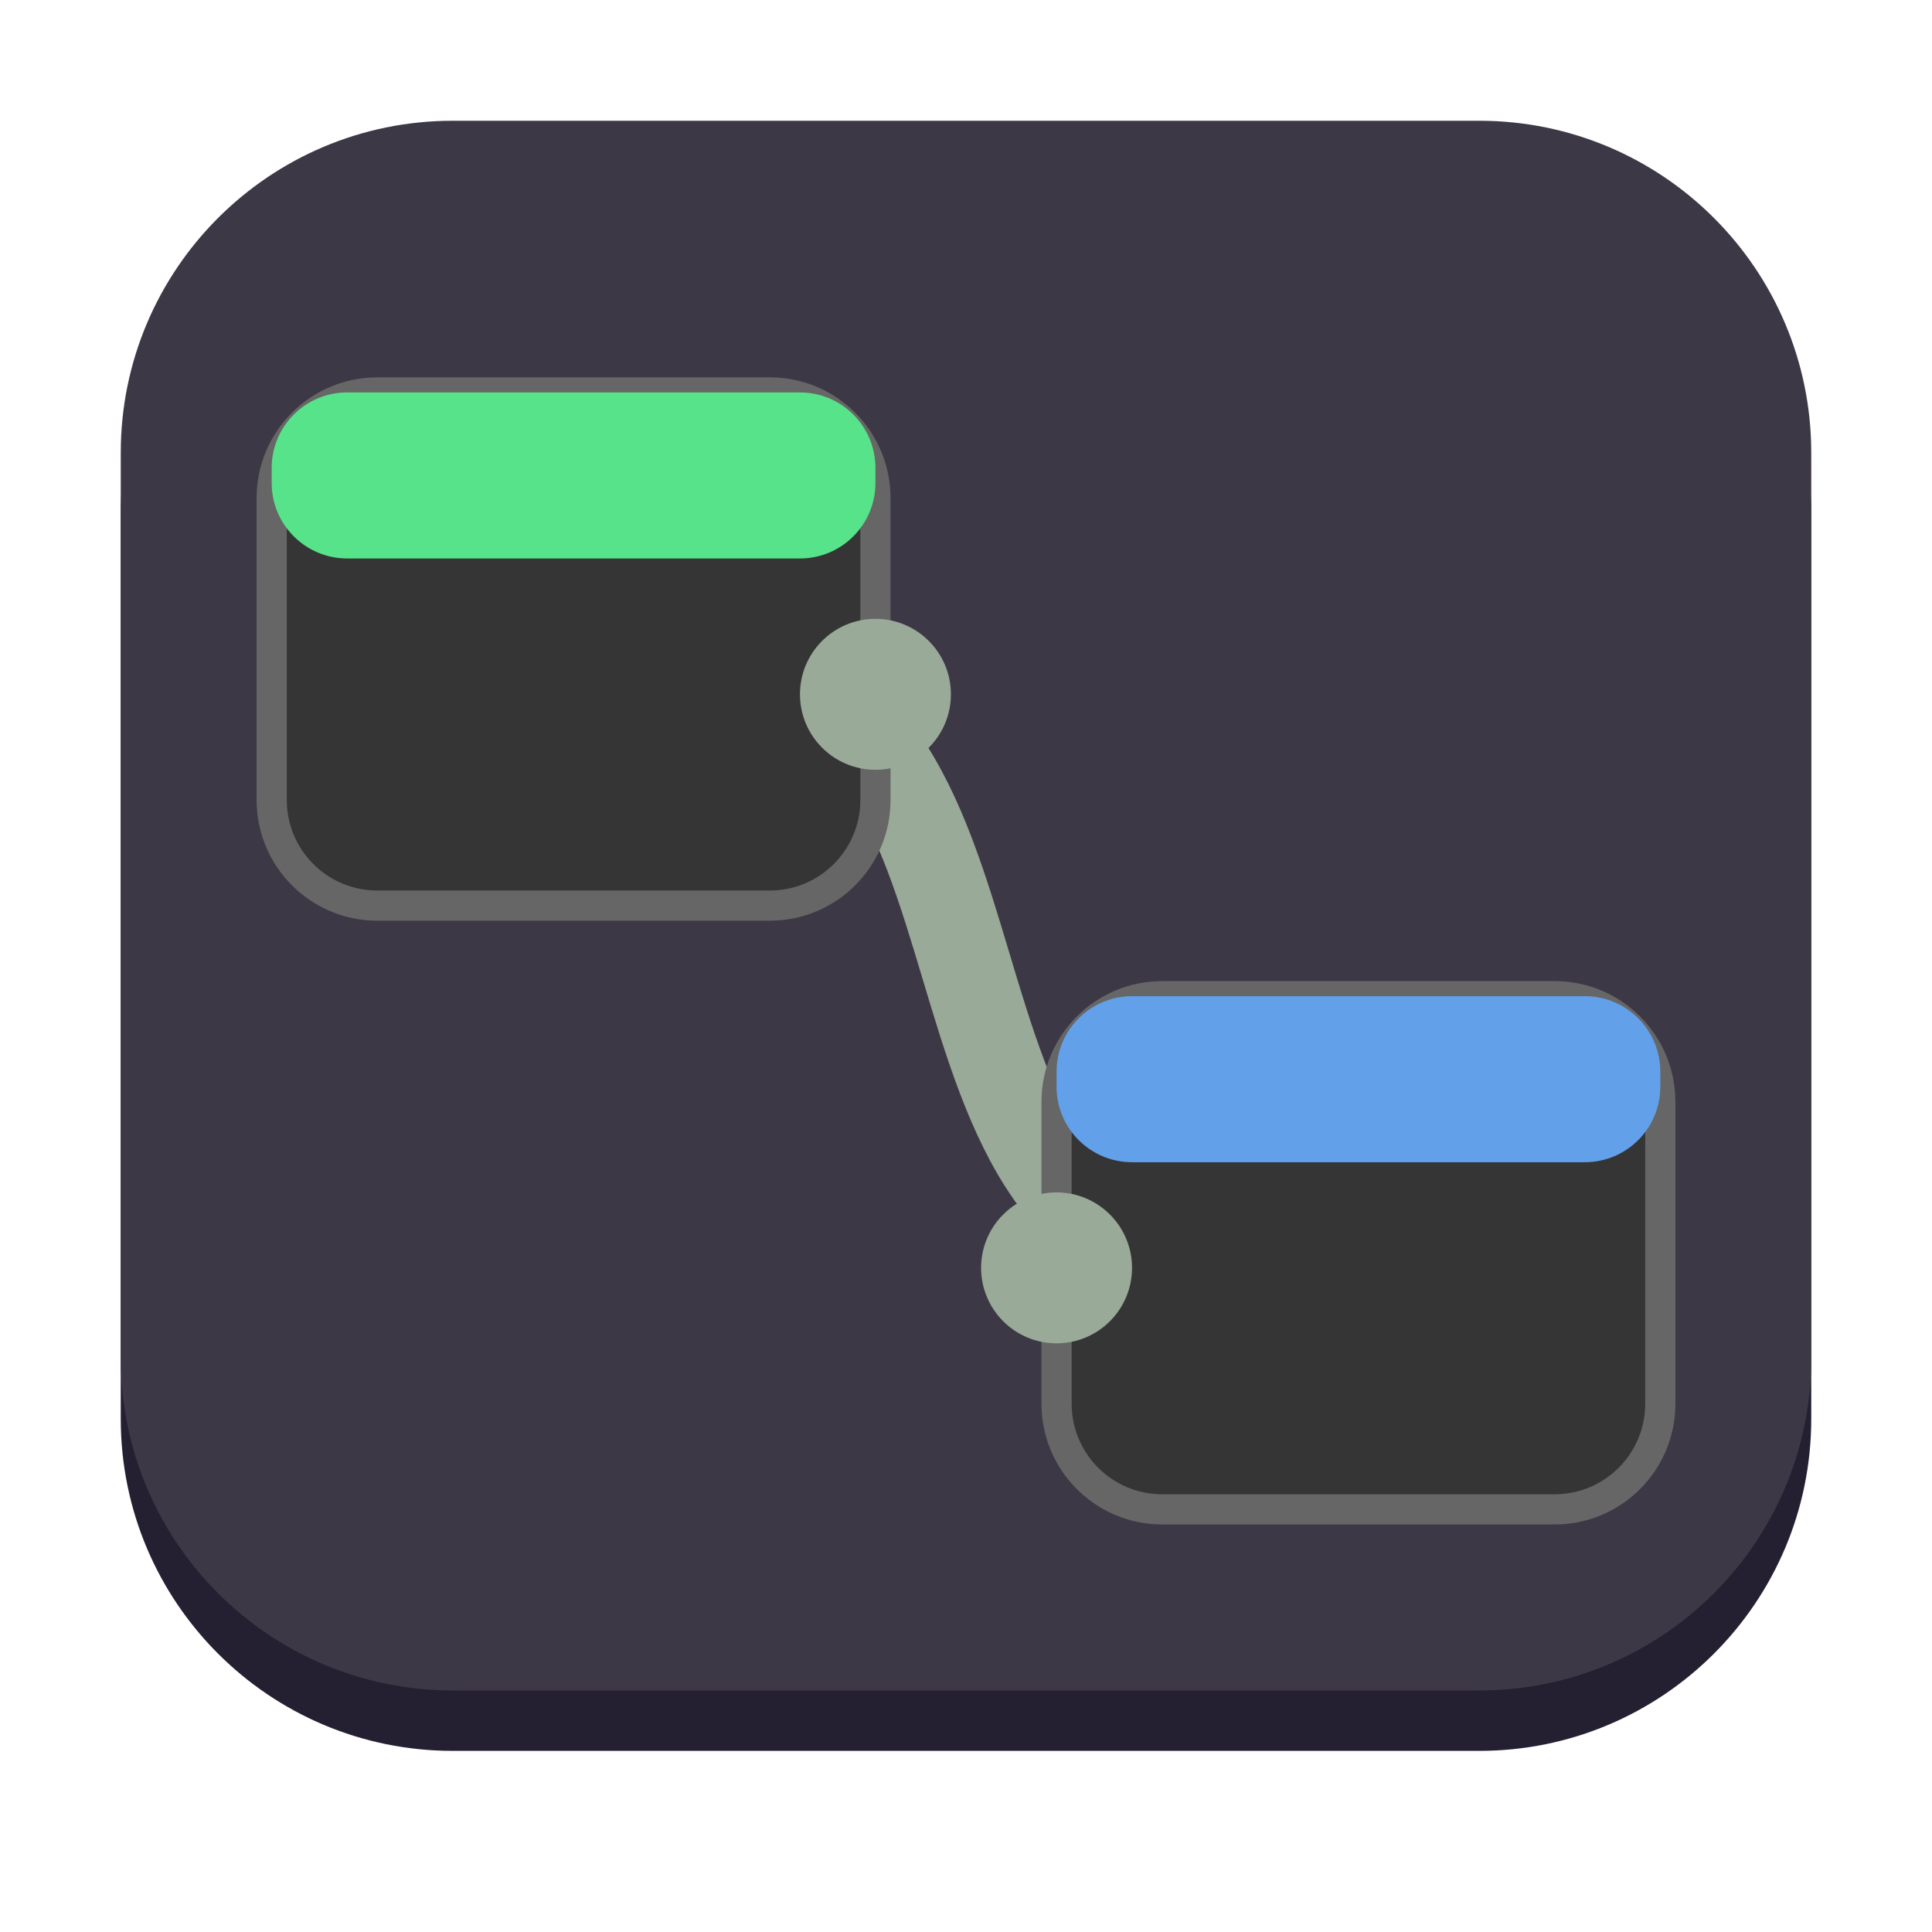
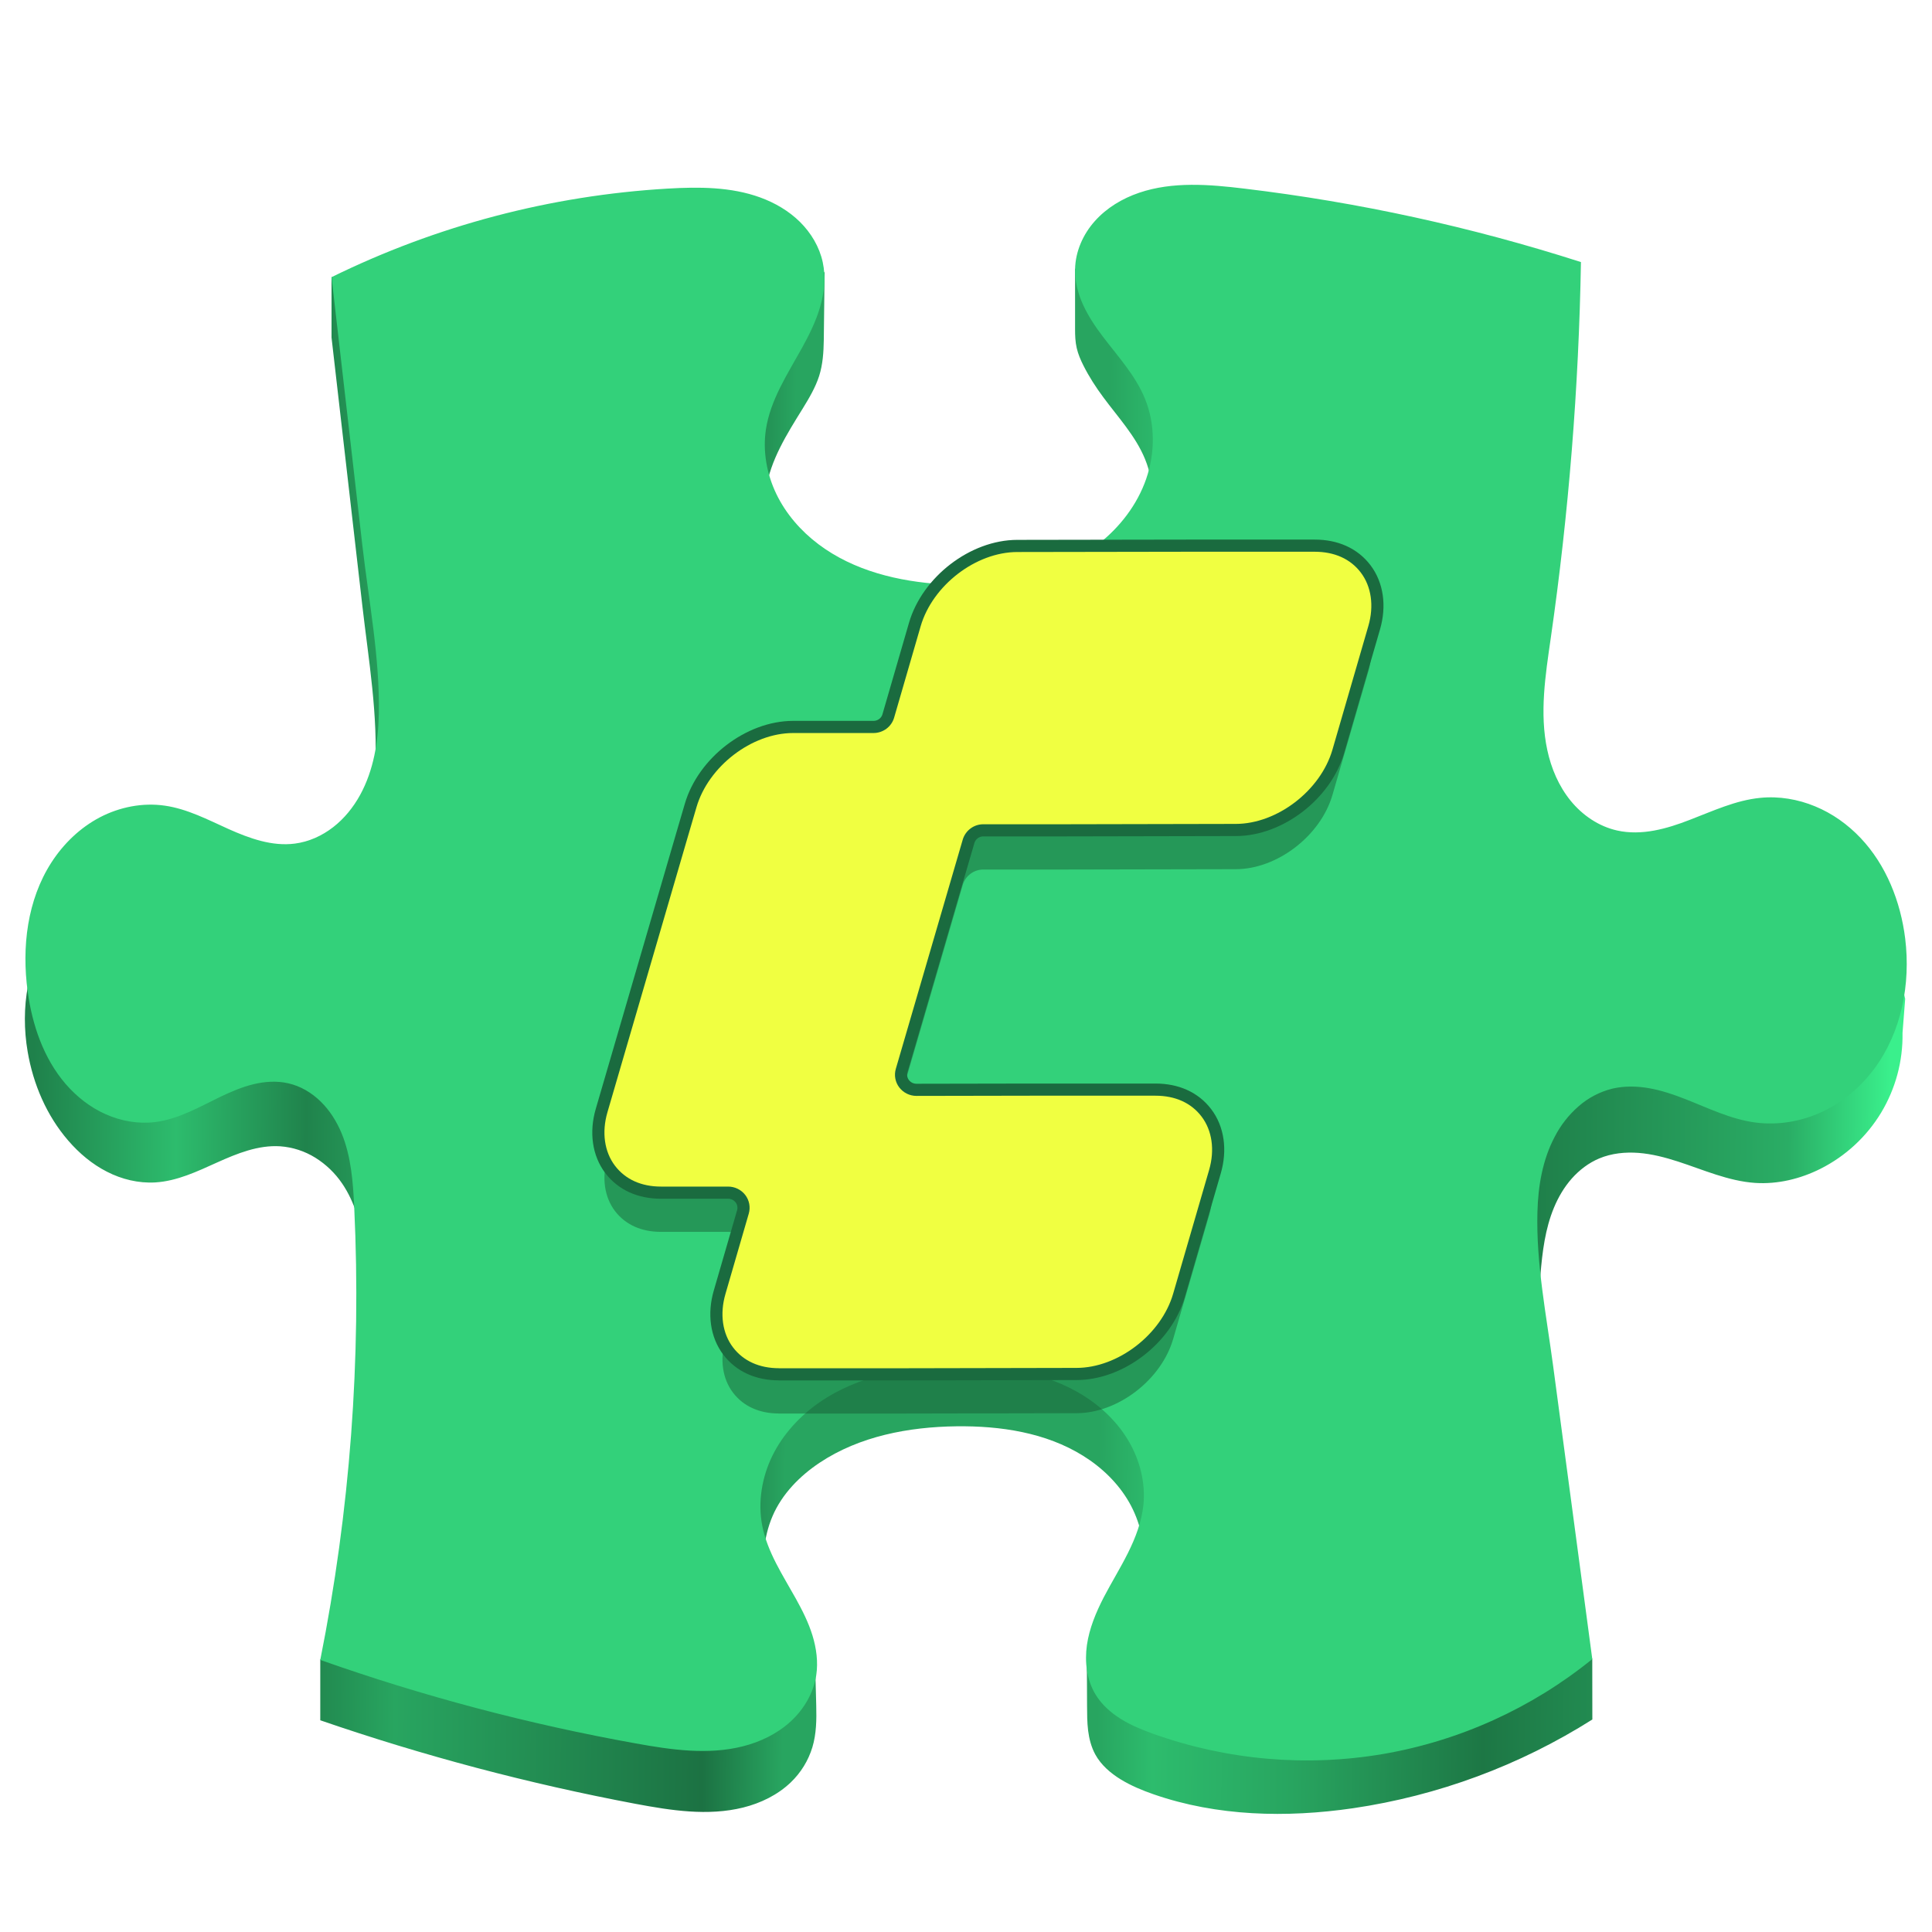
<svg xmlns="http://www.w3.org/2000/svg" width="128" height="128" viewBox="0 0 128 128">
-   <rect x="8" y="12" width="112" height="104" rx="22" fill="#241f31" />
-   <rect x="8" y="8" width="112" height="104" rx="22" fill="#3d3846" />
-   <path d="M46 44 C 70 44, 58 84, 82 84" fill="none" stroke="#99aa99" stroke-width="6" stroke-linecap="round" />
-   <rect x="18" y="26" width="40" height="34" rx="7" fill="#353535" stroke="#666" stroke-width="2" />
-   <rect x="18" y="26" width="40" height="11" rx="5" fill="#57e389" />
-   <rect x="70" y="66" width="40" height="34" rx="7" fill="#353535" stroke="#666" stroke-width="2" />
-   <rect x="70" y="66" width="40" height="11" rx="5" fill="#62a0ea" />
-   <circle cx="58" cy="46" r="5" fill="#99aa99" />
-   <circle cx="70" cy="84" r="5" fill="#99aa99" />
+   <defs>
+     <linearGradient id="a" x1="10.23" x2="133.24" y1="87.43" y2="88.679" gradientTransform="translate(-8 -16)" gradientUnits="userSpaceOnUse">
+       <stop stop-color="#1f814b" offset="0" />
+       <stop stop-color="#2dbc6d" offset="0.077" />
+       <stop stop-color="#20834c" offset="0.147" />
+       <stop stop-color="#28a560" offset="0.198" />
+       <stop stop-color="#1c7243" offset="0.364" />
+       <stop stop-color="#28a560" offset="0.407" />
+       <stop stop-color="#28a560" offset="0.493" />
+       <stop stop-color="#28a560" offset="0.576" />
+       <stop stop-color="#2dbc6d" offset="0.606" />
+       <stop stop-color="#28a560" offset="0.681" />
+       <stop stop-color="#1d7745" offset="0.784" />
+       <stop stop-color="#2aad65" offset="0.945" />
+       <stop stop-color="#3af08c" offset="1" />
+     </linearGradient>
+   </defs>
+   <path d="M21.965 18.363v4l2.039 17.75c.418 3.637 1.055 7.282.844 10.938-.106 1.828-.465 3.668-1.309 5.293-.426.812-.969 1.57-1.644 2.191-.676.621-1.485 1.106-2.364 1.356-1.047.297-2.156.261-3.238.164-1.094-.098-2.227-.282-3.137-.903-.394-.273-.73-.617-1.082-.945-.351-.328-.726-.645-1.168-.832-.691-.297-1.492-.254-2.207-.023-.715.23-1.355.64-1.972 1.066-1.188.824-2.325 1.758-3.184 2.922-1.734 2.344-2.203 5.46-1.711 8.336.367 2.152 1.258 4.238 2.688 5.89.722.836 1.582 1.563 2.566 2.063.98.504 2.09.773 3.195.71 1.446-.085 2.79-.73 4.114-1.327 1.32-.594 2.718-1.16 4.168-1.067a5.113 5.113 0 012.332.758 5.958 5.958 0 011.773 1.707c.848 1.242 1.234 2.742 1.531 4.219 1.832 9.133.778 18.82-2.98 27.344v4c6.812 2.347 13.8 4.199 20.886 5.535 2.356.441 4.801.824 7.13.246 1.163-.29 2.28-.832 3.148-1.66a5.39 5.39 0 001.441-2.34c.266-.887.278-1.828.254-2.754L54 110c-.426.09-.875.059-1.285-.082a2.751 2.751 0 01-1.16-.8 3.768 3.768 0 01-.7-1.231c-.316-.895-.351-1.864-.355-2.813-.008-1.57.063-3.187.684-4.629.629-1.465 1.793-2.652 3.117-3.535 2.64-1.758 5.898-2.375 9.07-2.414 2.91-.035 5.918.414 8.387 1.953 1.238.77 2.316 1.809 3.043 3.07.722 1.262 1.078 2.739.953 4.188-.098 1.117-.477 2.2-1.02 3.18A9.862 9.862 0 0172 110c.012.996.02 1.992.02 2.988.003.555.003 1.114.07 1.664.07.551.21 1.098.476 1.586.383.7 1.012 1.239 1.692 1.657.68.414 1.422.722 2.176.984 4.207 1.46 8.793 1.562 13.203.922a40.756 40.756 0 0015.86-5.88l-.005-4.003a60.146 60.146 0 01-3.433-25.465c.125-1.512.312-3.039.894-4.441.29-.7.68-1.364 1.18-1.93.504-.566 1.12-1.039 1.82-1.332.82-.344 1.727-.434 2.613-.367.887.07 1.75.297 2.598.57 1.688.547 3.344 1.297 5.117 1.418 1.492.098 2.996-.266 4.332-.937a9.894 9.894 0 004.016-3.715 9.91 9.91 0 001.418-5.285l.176-2.258a16.406 16.406 0 00-3.075-6.477c-.785-.996-1.707-1.914-2.835-2.496a5.247 5.247 0 00-1.805-.558 4.18 4.18 0 00-1.875.214c-.988.364-1.774 1.125-2.703 1.614-1.032.543-2.203.738-3.364.824-1.148.086-2.324.07-3.425-.274-1.48-.464-2.743-1.52-3.602-2.812-.855-1.293-1.332-2.805-1.59-4.328-.574-3.399-.117-6.871.266-10.297a227.56 227.56 0 001.34-19.973 497.333 497.333 0 01-21.118-5.117c-1.355-.36-2.718-.726-4.113-.894-1.394-.165-2.836-.118-4.168.332a7.108 7.108 0 00-2.93 1.894v4c0 .414.016.828.11 1.235.094.402.258.789.445 1.156.371.738.82 1.433 1.313 2.097.98 1.329 2.136 2.563 2.765 4.094.688 1.676.668 3.606.07 5.317-.597 1.707-1.75 3.203-3.179 4.312-1.43 1.113-3.133 1.852-4.895 2.262-1.765.414-3.593.508-5.402.406-2.926-.164-5.906-.875-8.25-2.633-1.172-.883-2.164-2.015-2.793-3.34-.625-1.324-.879-2.828-.668-4.277.293-1.973 1.399-3.71 2.45-5.406.421-.684.831-1.38 1.078-2.14.242-.763.296-1.571.308-2.372L54.633 18a1.89 1.89 0 01-1.695.777c-.516-.047-.989-.3-1.41-.601-.419-.301-.801-.653-1.231-.938-.871-.578-1.914-.855-2.957-.933-1.043-.075-2.09.039-3.125.191-2.403.356-4.77.91-7.176 1.266-2.402.351-4.832.46-7.262.496zm0 0" fill="url(#a)" />
+   <path d="M21.965 18.363l2.039 17.746c.426 3.715 1.16 7.414 1.094 11.149-.035 1.867-.34 3.77-1.239 5.41-.449.816-1.047 1.562-1.785 2.133-.738.574-1.617.972-2.543 1.09-1.504.195-2.996-.344-4.379-.961-1.379-.621-2.75-1.344-4.246-1.555-1.465-.21-2.984.094-4.293.777-1.308.688-2.406 1.746-3.207 2.989-1.601 2.484-1.972 5.605-1.574 8.535.3 2.219 1.05 4.433 2.512 6.133.73.847 1.633 1.558 2.656 2.011 1.023.457 2.168.657 3.281.52 1.54-.192 2.926-1 4.324-1.676.704-.336 1.422-.644 2.176-.828.754-.184 1.551-.238 2.309-.066.82.183 1.566.628 2.164 1.218.601.586 1.05 1.313 1.375 2.086.64 1.551.762 3.258.84 4.934a123.2 123.2 0 01-2.25 29.965 133.42 133.42 0 0020.886 5.53c2.352.427 4.793.782 7.11.196 1.16-.293 2.27-.828 3.152-1.633.883-.804 1.528-1.89 1.711-3.074.133-.879.012-1.789-.25-2.64-.262-.852-.668-1.657-1.101-2.438-.868-1.559-1.887-3.086-2.227-4.84-.3-1.558-.023-3.207.676-4.633.703-1.425 1.816-2.629 3.12-3.535 2.614-1.804 5.9-2.383 9.075-2.41 2.91-.023 5.918.414 8.39 1.953 1.235.77 2.313 1.809 3.04 3.07.73 1.258 1.097 2.743.953 4.188-.117 1.113-.524 2.18-1.024 3.18-.5 1.004-1.093 1.957-1.609 2.949-.512.996-.95 2.047-1.11 3.152-.156 1.11-.019 2.29.555 3.25.41.684 1.02 1.23 1.696 1.649.675.422 1.418.722 2.168.992a30.23 30.23 0 0015.183 1.332 30.128 30.128 0 0013.88-6.293l-2.587-19.371c-.453-3.406-1.14-6.813-1.047-10.246.043-1.719.34-3.461 1.141-4.98a6.796 6.796 0 011.578-2.02 5.338 5.338 0 012.262-1.18c.8-.183 1.637-.164 2.441-.02.809.145 1.59.41 2.352.708 1.527.597 3.023 1.34 4.648 1.558 1.5.203 3.055-.062 4.426-.699 1.375-.64 2.566-1.648 3.469-2.863 1.808-2.434 2.418-5.625 2.047-8.63-.305-2.448-1.258-4.862-2.953-6.655-.848-.895-1.875-1.63-3.016-2.098-1.14-.473-2.395-.684-3.621-.563-1.637.157-3.153.875-4.688 1.461-.765.297-1.55.559-2.355.707-.809.149-1.649.176-2.45-.004-1.214-.27-2.296-1.007-3.081-1.972-.786-.965-1.286-2.14-1.547-3.36-.524-2.43-.125-4.953.23-7.414a199.18 199.18 0 002-24.914 119.325 119.325 0 00-22.3-4.867c-2.329-.281-4.75-.48-6.97.274-1.113.378-2.152 1-2.933 1.875-.781.87-1.289 2.011-1.312 3.183-.02.824.199 1.645.543 2.395.347.75.812 1.441 1.312 2.097 1 1.317 2.148 2.559 2.773 4.09.688 1.676.676 3.606.082 5.32-.593 1.711-1.746 3.207-3.175 4.32-1.434 1.114-3.137 1.852-4.903 2.263-1.765.41-3.593.5-5.406.394-2.918-.172-5.894-.89-8.23-2.652-1.168-.88-2.157-2.016-2.79-3.332-.632-1.317-.906-2.82-.69-4.266.296-1.965 1.437-3.68 2.398-5.418.48-.871.925-1.77 1.199-2.723.277-.953.379-1.976.168-2.945-.219-1.016-.774-1.941-1.512-2.672-.738-.726-1.652-1.261-2.629-1.617-1.949-.71-4.078-.707-6.148-.586a58.229 58.229 0 00-22.254 5.867zm0 0" fill="#33d17a" />
+   <path d="M5.485 23.76c-.568 0-1.026-.207-1.325-.598-.307-.402-.387-.964-.22-1.54l.672-2.315a.605.605 0 00-.1-.536.622.622 0 00-.494-.243H2.085c-.568 0-1.026-.207-1.325-.598-.307-.403-.387-.964-.22-1.54l2.31-7.917.255-.87c.343-1.18 1.592-2.14 2.786-2.14h2.313c.276 0 .519-.18.595-.442l.764-2.633C9.906 1.208 11.155.249 12.35.249l4.945-.008h3.62c.568 0 1.027.206 1.325.597.307.402.387.964.22 1.54l-1.035 3.566c-.343 1.178-1.593 2.137-2.787 2.137l-4.956.01H11.37a.618.618 0 00-.594.441l-1.928 6.604a.605.605 0 00.1.537c.118.153.3.243.495.243l3.275-.006h3.61c.568 0 1.026.206 1.325.598.307.402.387.964.22 1.54l-1.036 3.565c-.342 1.179-1.592 2.138-2.786 2.138l-4.957.01h-3.61z" fill="#14522f" transform="translate(39 39) scale(2.3)" opacity=".45" />
+   <path d="M5.485 23.76c-.568 0-1.026-.207-1.325-.598-.307-.402-.387-.964-.22-1.54l.672-2.315a.605.605 0 00-.1-.536.622.622 0 00-.494-.243H2.085c-.568 0-1.026-.207-1.325-.598-.307-.403-.387-.964-.22-1.54l2.31-7.917.255-.87c.343-1.18 1.592-2.14 2.786-2.14h2.313c.276 0 .519-.18.595-.442l.764-2.633C9.906 1.208 11.155.249 12.35.249l4.945-.008h3.62c.568 0 1.027.206 1.325.597.307.402.387.964.22 1.54l-1.035 3.566c-.343 1.178-1.593 2.137-2.787 2.137l-4.956.01H11.37a.618.618 0 00-.594.441l-1.928 6.604a.605.605 0 00.1.537c.118.153.3.243.495.243l3.275-.006h3.61c.568 0 1.026.206 1.325.598.307.402.387.964.22 1.54l-1.036 3.565c-.342 1.179-1.592 2.138-2.786 2.138l-4.957.01h-3.61z" fill="#f0ff41" stroke="#1a6b3f" stroke-width=".7" stroke-linejoin="round" paint-order="stroke" transform="translate(39 36) scale(2.3)" />
</svg>
